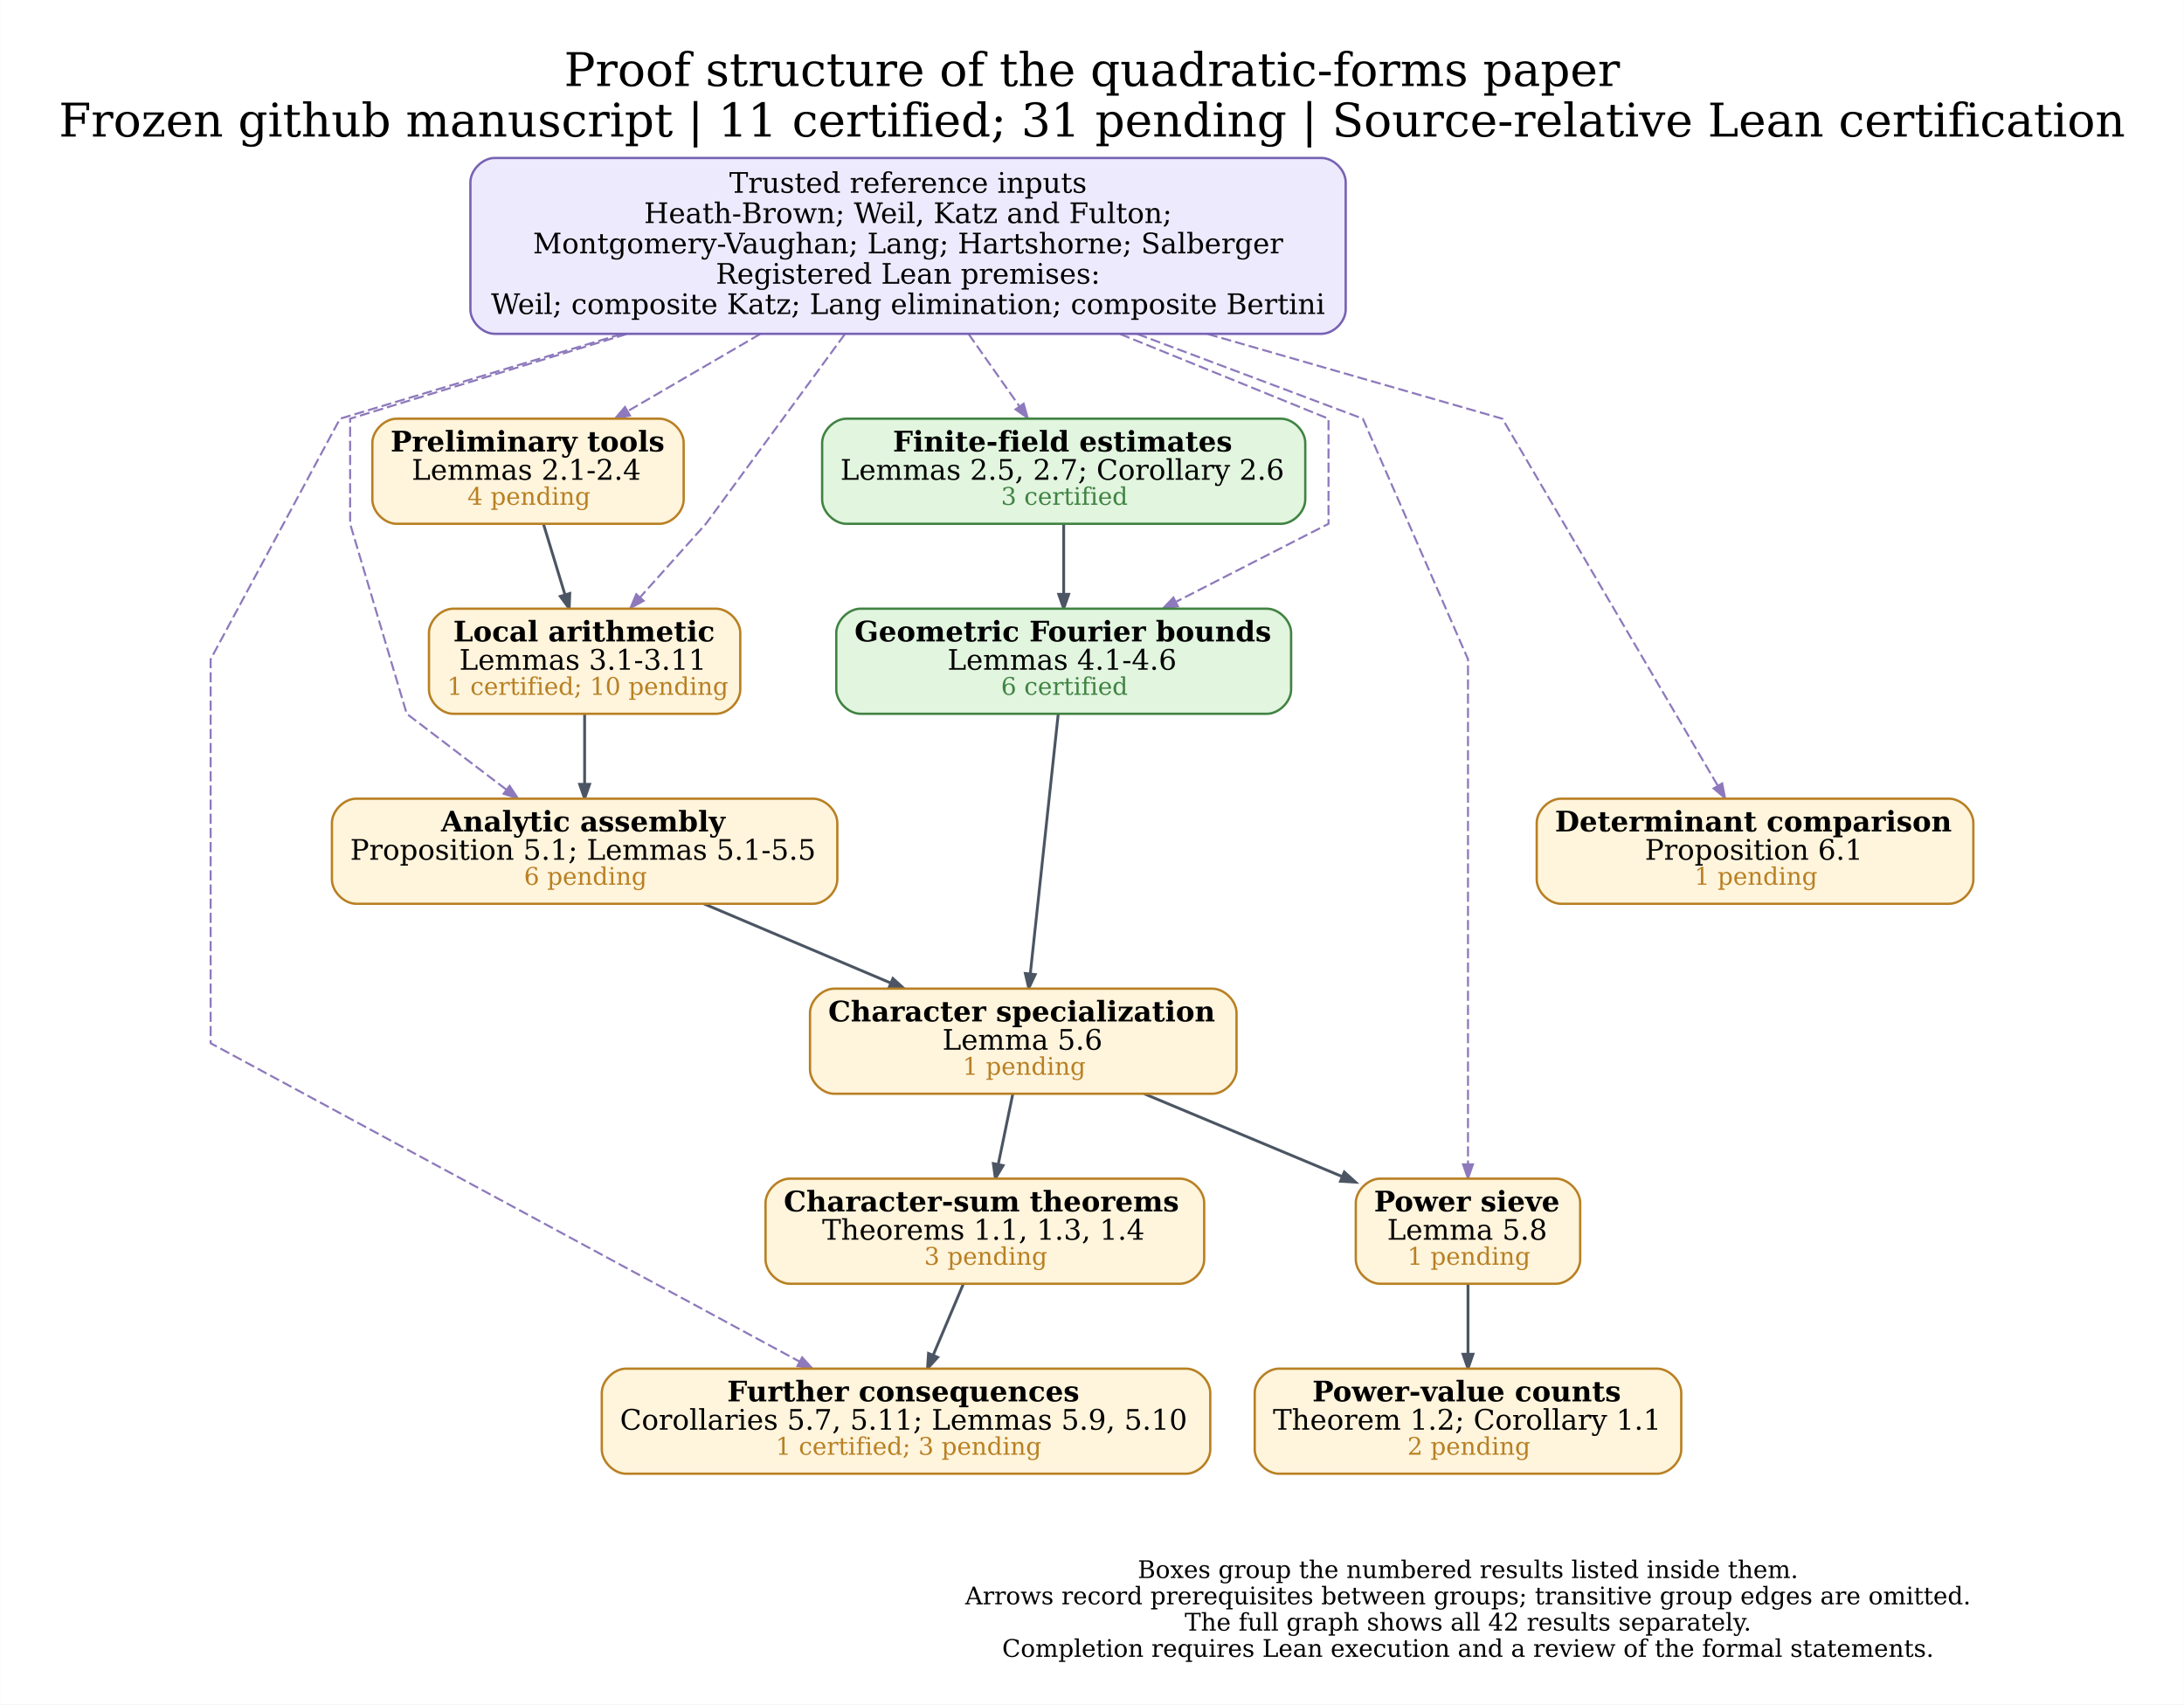
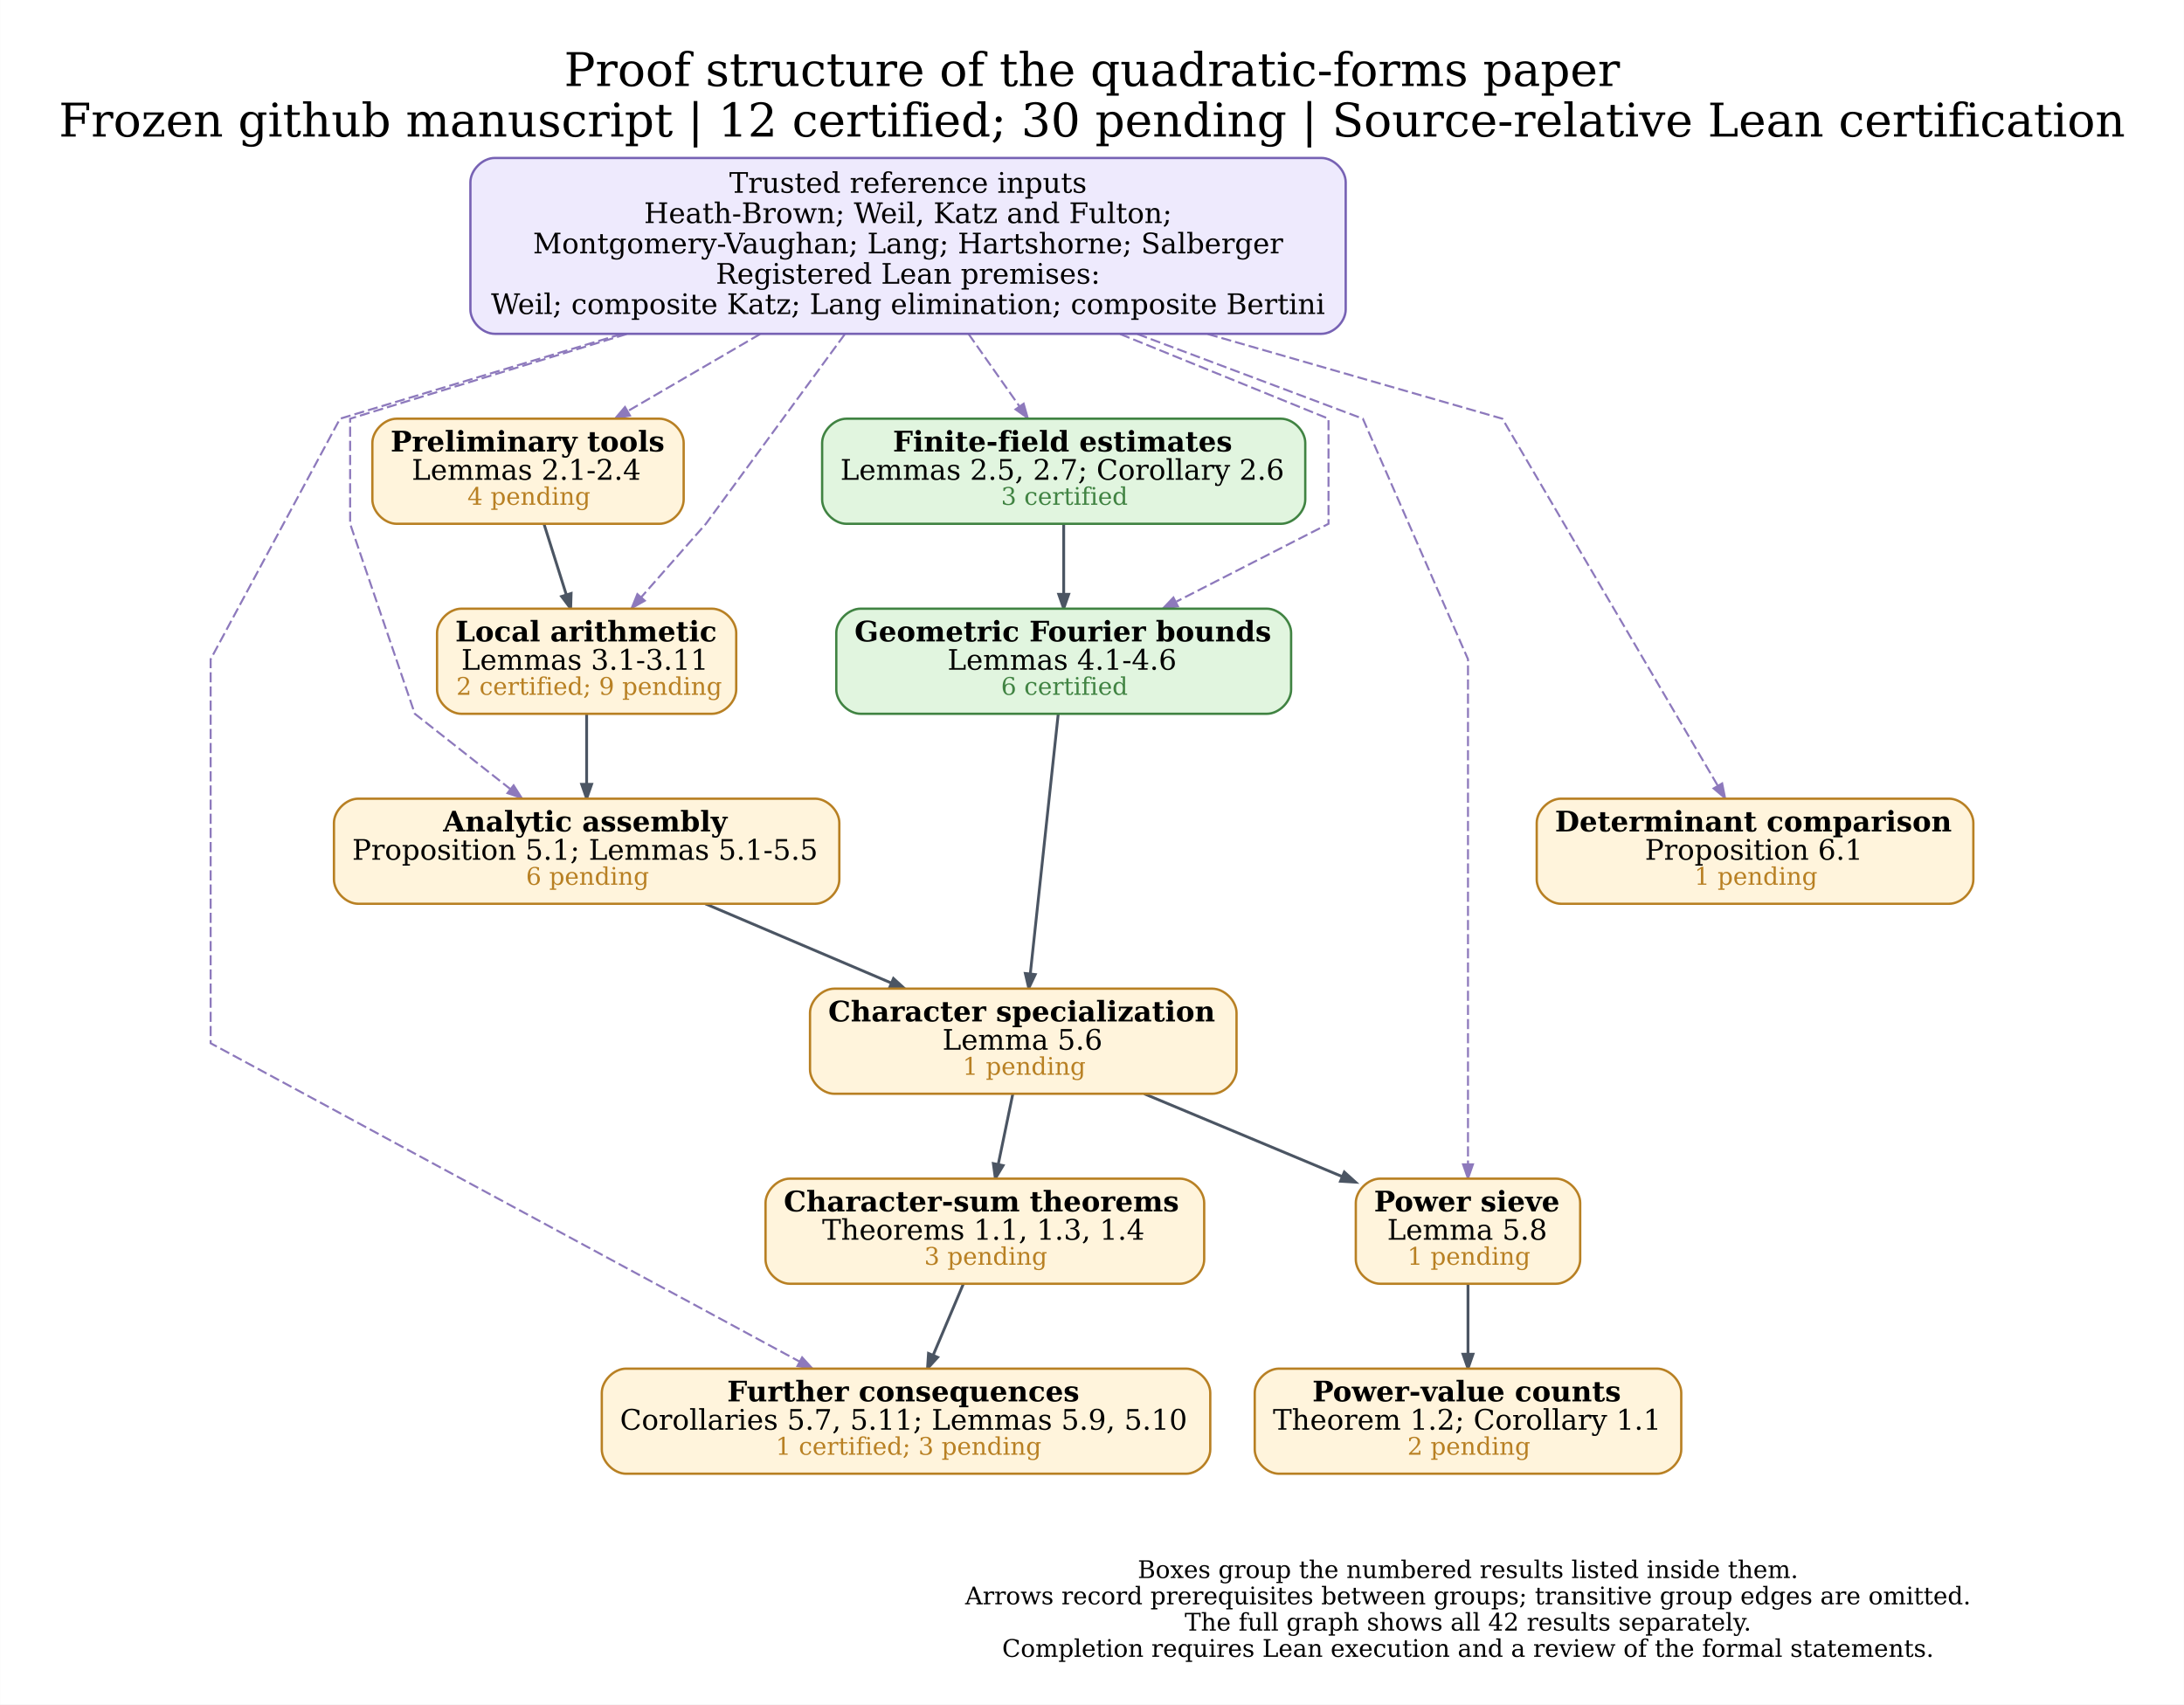
<svg xmlns="http://www.w3.org/2000/svg" xmlns:xlink="http://www.w3.org/1999/xlink" width="1080pt" height="843pt" viewBox="0.00 0.00 1080.32 843.32">
  <g id="graph0" class="graph" transform="scale(1 1) rotate(0) translate(20.16 823.16)">
    <polygon fill="white" stroke="transparent" points="-20.16,20.16 -20.16,-823.16 1060.16,-823.16 1060.16,20.16 -20.16,20.16" />
    <text text-anchor="middle" x="520" y="-780.6" font-family="DejaVu Serif" font-size="23.00">Proof structure of the quadratic-forms paper</text>
-     <text text-anchor="middle" x="520" y="-755.6" font-family="DejaVu Serif" font-size="23.00">Frozen github manuscript | 11 certified; 31 pending | Source-relative Lean certification</text>
+     <text text-anchor="middle" x="520" y="-755.6" font-family="DejaVu Serif" font-size="23.00">Frozen github manuscript | 12 certified; 30 pending | Source-relative Lean certification</text>
    <g id="edge16" class="edge">
      <path fill="none" stroke="#8d79bc" stroke-dasharray="5,2" d="M355.78,-657.85C333.82,-645.06 310.27,-631.35 290.25,-619.69" />
      <polygon fill="#8d79bc" stroke="#8d79bc" points="291.44,-617.54 284.16,-616.14 288.97,-621.78 291.44,-617.54" />
    </g>
    <g id="edge12" class="edge">
      <path fill="none" stroke="#8d79bc" stroke-dasharray="5,2" d="M458.99,-657.85C467.33,-645.99 476.23,-633.34 484.01,-622.27" />
      <polygon fill="#8d79bc" stroke="#8d79bc" points="486.19,-623.43 488.21,-616.3 482.18,-620.61 486.19,-623.43" />
    </g>
    <g id="edge15" class="edge">
-       <path fill="none" stroke="#8d79bc" stroke-dasharray="5,2" d="M397.63,-657.69C368.31,-617.65 329,-564 329,-564 329,-564 312.31,-545.36 296.53,-527.74" />
-       <polygon fill="#8d79bc" stroke="#8d79bc" points="298.18,-525.91 291.68,-522.33 294.53,-529.18 298.18,-525.91" />
+       <path fill="none" stroke="#8d79bc" stroke-dasharray="5,2" d="M397.63,-657.69C368.31,-617.65 329,-564 329,-564 329,-564 312.59,-545.36 297.07,-527.74" />
+       <polygon fill="#8d79bc" stroke="#8d79bc" points="298.77,-525.96 292.31,-522.33 295.09,-529.2 298.77,-525.96" />
    </g>
    <g id="edge14" class="edge">
      <path fill="none" stroke="#8d79bc" stroke-dasharray="5,2" d="M533.91,-657.88C585.61,-636.88 637,-616 637,-616 637,-616 637,-564 637,-564 637,-564 597.41,-543.75 561.75,-525.51" />
      <polygon fill="#8d79bc" stroke="#8d79bc" points="562.5,-523.15 555.15,-522.14 560.27,-527.51 562.5,-523.15" />
    </g>
    <g id="edge10" class="edge">
-       <path fill="none" stroke="#8d79bc" stroke-dasharray="5,2" d="M289.79,-657.88C221.19,-636.88 153,-616 153,-616 153,-616 153,-564 153,-564 153,-564 181,-470 181,-470 181,-470 206.72,-450.42 230.35,-432.42" />
-       <polygon fill="#8d79bc" stroke="#8d79bc" points="231.9,-434.33 235.98,-428.14 228.93,-430.43 231.9,-434.33" />
+       <path fill="none" stroke="#8d79bc" stroke-dasharray="5,2" d="M289.79,-657.88C221.19,-636.88 153,-616 153,-616 153,-616 153,-564 153,-564 153,-564 185,-470 185,-470 185,-470 209.47,-450.71 232.15,-432.83" />
+       <polygon fill="#8d79bc" stroke="#8d79bc" points="233.88,-434.59 237.87,-428.33 230.85,-430.74 233.88,-434.59" />
    </g>
    <g id="edge17" class="edge">
      <path fill="none" stroke="#8d79bc" stroke-dasharray="5,2" d="M542.49,-657.88C598.41,-636.88 654,-616 654,-616 654,-616 706,-497 706,-497 706,-497 706,-497 706,-401 706,-401 706,-300.53 706,-247.27" />
      <polygon fill="#8d79bc" stroke="#8d79bc" points="708.45,-247.08 706,-240.08 703.55,-247.08 708.45,-247.08" />
    </g>
    <g id="edge11" class="edge">
      <path fill="none" stroke="#8d79bc" stroke-dasharray="5,2" d="M287.27,-657.88C217.43,-636.88 148,-616 148,-616 148,-616 84,-497 84,-497 84,-497 84,-497 84,-307 84,-307 279.05,-201.54 375.41,-149.44" />
      <polygon fill="#8d79bc" stroke="#8d79bc" points="376.61,-151.57 381.61,-146.08 374.28,-147.26 376.61,-151.57" />
    </g>
    <g id="edge13" class="edge">
      <path fill="none" stroke="#8d79bc" stroke-dasharray="5,2" d="M577.29,-657.88C650.36,-636.88 723,-616 723,-616 723,-616 794.74,-493.76 829.52,-434.49" />
      <polygon fill="#8d79bc" stroke="#8d79bc" points="831.74,-435.55 833.17,-428.27 827.51,-433.07 831.74,-435.55" />
    </g>
    <g id="edge8" class="edge">
-       <path fill="none" stroke="#4b5563" stroke-width="1.4" d="M248.65,-563.86C251.92,-553.11 255.78,-540.43 259.25,-529.02" />
-       <polygon fill="#4b5563" stroke="#4b5563" stroke-width="1.4" points="261.66,-529.52 261.36,-522.11 256.98,-528.09 261.66,-529.52" />
+       <path fill="none" stroke="#4b5563" stroke-width="1.4" d="M248.92,-563.86C252.31,-553.11 256.31,-540.43 259.91,-529.02" />
+       <polygon fill="#4b5563" stroke="#4b5563" stroke-width="1.4" points="262.32,-529.52 262.09,-522.11 257.64,-528.05 262.32,-529.52" />
    </g>
    <g id="edge4" class="edge">
      <path fill="none" stroke="#4b5563" stroke-width="1.4" d="M506,-563.86C506,-553.21 506,-540.67 506,-529.34" />
      <polygon fill="#4b5563" stroke="#4b5563" stroke-width="1.4" points="508.45,-529.11 506,-522.11 503.55,-529.11 508.45,-529.11" />
    </g>
    <g id="edge6" class="edge">
-       <path fill="none" stroke="#4b5563" stroke-width="1.4" d="M269,-469.86C269,-459.21 269,-446.67 269,-435.34" />
-       <polygon fill="#4b5563" stroke="#4b5563" stroke-width="1.4" points="271.45,-435.11 269,-428.11 266.55,-435.11 271.45,-435.11" />
+       <path fill="none" stroke="#4b5563" stroke-width="1.4" d="M270,-469.86C270,-459.21 270,-446.67 270,-435.34" />
+       <polygon fill="#4b5563" stroke="#4b5563" stroke-width="1.4" points="272.45,-435.11 270,-428.11 267.55,-435.11 272.45,-435.11" />
    </g>
    <g id="edge5" class="edge">
      <path fill="none" stroke="#4b5563" stroke-width="1.4" d="M503.3,-469.92C499.72,-436.63 493.4,-377.84 489.47,-341.28" />
      <polygon fill="#4b5563" stroke="#4b5563" stroke-width="1.4" points="491.9,-340.98 488.72,-334.28 487.03,-341.5 491.9,-340.98" />
    </g>
    <g id="edge1" class="edge">
-       <path fill="none" stroke="#4b5563" stroke-width="1.4" d="M328.01,-375.98C356.6,-363.86 391.02,-349.27 420.42,-336.8" />
-       <polygon fill="#4b5563" stroke="#4b5563" stroke-width="1.4" points="421.51,-339 427,-334.01 419.6,-334.49 421.51,-339" />
+       <path fill="none" stroke="#4b5563" stroke-width="1.4" d="M328.74,-375.98C357.19,-363.86 391.45,-349.27 420.72,-336.8" />
+       <polygon fill="#4b5563" stroke="#4b5563" stroke-width="1.4" points="421.79,-339.01 427.27,-334.01 419.87,-334.5 421.79,-339.01" />
    </g>
    <g id="edge3" class="edge">
      <path fill="none" stroke="#4b5563" stroke-width="1.4" d="M545.83,-281.98C576.24,-269.27 613.16,-253.83 643.88,-240.98" />
      <polygon fill="#4b5563" stroke="#4b5563" stroke-width="1.4" points="644.83,-243.24 650.34,-238.27 642.94,-238.72 644.83,-243.24" />
    </g>
    <g id="edge2" class="edge">
      <path fill="none" stroke="#4b5563" stroke-width="1.4" d="M480.81,-281.86C478.59,-271.11 475.97,-258.43 473.61,-247.02" />
      <polygon fill="#4b5563" stroke="#4b5563" stroke-width="1.4" points="476,-246.47 472.19,-240.11 471.2,-247.46 476,-246.47" />
    </g>
    <g id="edge9" class="edge">
      <path fill="none" stroke="#4b5563" stroke-width="1.4" d="M706,-187.86C706,-177.21 706,-164.67 706,-153.34" />
      <polygon fill="#4b5563" stroke="#4b5563" stroke-width="1.4" points="708.45,-153.11 706,-146.11 703.55,-153.11 708.45,-153.11" />
    </g>
    <g id="edge7" class="edge">
      <path fill="none" stroke="#4b5563" stroke-width="1.4" d="M456.34,-187.86C451.74,-177.01 446.31,-164.19 441.44,-152.7" />
      <polygon fill="#4b5563" stroke="#4b5563" stroke-width="1.4" points="443.63,-151.6 438.64,-146.11 439.12,-153.51 443.63,-151.6" />
    </g>
    <g id="node1" class="node">
      <path fill="#eeeafd" stroke="#7762b4" stroke-width="1.15" d="M633.5,-745C633.5,-745 224.5,-745 224.5,-745 218.5,-745 212.5,-739 212.5,-733 212.5,-733 212.5,-670 212.5,-670 212.5,-664 218.5,-658 224.5,-658 224.5,-658 633.5,-658 633.5,-658 639.5,-658 645.5,-664 645.5,-670 645.5,-670 645.5,-733 645.5,-733 645.5,-739 639.5,-745 633.5,-745" />
      <text text-anchor="middle" x="429" y="-727.8" font-family="DejaVu Serif" font-size="14.00">Trusted reference inputs</text>
      <text text-anchor="middle" x="429" y="-712.8" font-family="DejaVu Serif" font-size="14.00">Heath-Brown; Weil, Katz and Fulton;</text>
      <text text-anchor="middle" x="429" y="-697.8" font-family="DejaVu Serif" font-size="14.00">Montgomery-Vaughan; Lang; Hartshorne; Salberger</text>
      <text text-anchor="middle" x="429" y="-682.8" font-family="DejaVu Serif" font-size="14.00">Registered Lean premises:</text>
      <text text-anchor="middle" x="429" y="-667.8" font-family="DejaVu Serif" font-size="14.00">Weil; composite Katz; Lang elimination; composite Bertini</text>
    </g>
    <g id="node2" class="node">
      <g id="a_node2">
        <a xlink:href="https://github.com/nicolasrobles/quaternary-quadratic-forms/blob/main/INVENTORY.md" xlink:title="&lt;B&gt;Preliminary tools&lt;/B&gt;&lt;BR/&gt;Lemmas 2.1-2.4&lt;BR/&gt;&lt;FONT POINT-SIZE=&quot;12&quot; COLOR=&quot;#b88023&quot;&gt;4 pending&lt;/FONT&gt;" target="_blank">
          <path fill="#fff4dc" stroke="#b88023" stroke-width="1.15" d="M306,-616C306,-616 176,-616 176,-616 170,-616 164,-610 164,-604 164,-604 164,-576 164,-576 164,-570 170,-564 176,-564 176,-564 306,-564 306,-564 312,-564 318,-570 318,-576 318,-576 318,-604 318,-604 318,-610 312,-616 306,-616" />
          <text text-anchor="start" x="173" y="-599.8" font-family="DejaVu Serif" font-weight="bold" font-size="14.00">Preliminary tools</text>
          <text text-anchor="start" x="183.5" y="-585.8" font-family="DejaVu Serif" font-size="14.00">Lemmas 2.1-2.4</text>
          <text text-anchor="start" x="211" y="-573.4" font-family="DejaVu Serif" font-size="12.00" fill="#b88023">4 pending</text>
        </a>
      </g>
    </g>
    <g id="node3" class="node">
      <g id="a_node3">
        <a xlink:href="https://github.com/nicolasrobles/quaternary-quadratic-forms/blob/main/INVENTORY.md" xlink:title="&lt;B&gt;Finite-field estimates&lt;/B&gt;&lt;BR/&gt;Lemmas 2.5, 2.7; Corollary 2.6&lt;BR/&gt;&lt;FONT POINT-SIZE=&quot;12&quot; COLOR=&quot;#408342&quot;&gt;3 certified&lt;/FONT&gt;" target="_blank">
          <path fill="#e1f5df" stroke="#408342" stroke-width="1.15" d="M613.5,-616C613.5,-616 398.5,-616 398.5,-616 392.5,-616 386.5,-610 386.5,-604 386.5,-604 386.5,-576 386.5,-576 386.5,-570 392.5,-564 398.5,-564 398.5,-564 613.5,-564 613.5,-564 619.5,-564 625.5,-570 625.5,-576 625.5,-576 625.5,-604 625.5,-604 625.5,-610 619.5,-616 613.5,-616" />
          <text text-anchor="start" x="421.5" y="-599.8" font-family="DejaVu Serif" font-weight="bold" font-size="14.00">Finite-field estimates</text>
          <text text-anchor="start" x="395.5" y="-585.8" font-family="DejaVu Serif" font-size="14.00">Lemmas 2.5, 2.7; Corollary 2.6</text>
          <text text-anchor="start" x="475" y="-573.4" font-family="DejaVu Serif" font-size="12.00" fill="#408342">3 certified</text>
        </a>
      </g>
    </g>
    <g id="node4" class="node">
      <g id="a_node4">
-         <a xlink:href="https://github.com/nicolasrobles/quaternary-quadratic-forms/blob/main/INVENTORY.md" xlink:title="&lt;B&gt;Local arithmetic&lt;/B&gt;&lt;BR/&gt;Lemmas 3.1-3.11&lt;BR/&gt;&lt;FONT POINT-SIZE=&quot;12&quot; COLOR=&quot;#b88023&quot;&gt;1 certified; 10 pending&lt;/FONT&gt;" target="_blank">
-           <path fill="#fff4dc" stroke="#b88023" stroke-width="1.15" d="M334,-522C334,-522 204,-522 204,-522 198,-522 192,-516 192,-510 192,-510 192,-482 192,-482 192,-476 198,-470 204,-470 204,-470 334,-470 334,-470 340,-470 346,-476 346,-482 346,-482 346,-510 346,-510 346,-516 340,-522 334,-522" />
-           <text text-anchor="start" x="204" y="-505.8" font-family="DejaVu Serif" font-weight="bold" font-size="14.00">Local arithmetic</text>
-           <text text-anchor="start" x="207" y="-491.8" font-family="DejaVu Serif" font-size="14.00">Lemmas 3.1-3.11</text>
-           <text text-anchor="start" x="201" y="-479.4" font-family="DejaVu Serif" font-size="12.00" fill="#b88023">1 certified; 10 pending</text>
+         <a xlink:href="https://github.com/nicolasrobles/quaternary-quadratic-forms/blob/main/INVENTORY.md" xlink:title="&lt;B&gt;Local arithmetic&lt;/B&gt;&lt;BR/&gt;Lemmas 3.1-3.11&lt;BR/&gt;&lt;FONT POINT-SIZE=&quot;12&quot; COLOR=&quot;#b88023&quot;&gt;2 certified; 9 pending&lt;/FONT&gt;" target="_blank">
+           <path fill="#fff4dc" stroke="#b88023" stroke-width="1.15" d="M332,-522C332,-522 208,-522 208,-522 202,-522 196,-516 196,-510 196,-510 196,-482 196,-482 196,-476 202,-470 208,-470 208,-470 332,-470 332,-470 338,-470 344,-476 344,-482 344,-482 344,-510 344,-510 344,-516 338,-522 332,-522" />
+           <text text-anchor="start" x="205" y="-505.8" font-family="DejaVu Serif" font-weight="bold" font-size="14.00">Local arithmetic</text>
+           <text text-anchor="start" x="208" y="-491.8" font-family="DejaVu Serif" font-size="14.00">Lemmas 3.1-3.11</text>
+           <text text-anchor="start" x="205.5" y="-479.4" font-family="DejaVu Serif" font-size="12.00" fill="#b88023">2 certified; 9 pending</text>
        </a>
      </g>
    </g>
    <g id="node5" class="node">
      <g id="a_node5">
        <a xlink:href="https://github.com/nicolasrobles/quaternary-quadratic-forms/blob/main/INVENTORY.md" xlink:title="&lt;B&gt;Geometric Fourier bounds&lt;/B&gt;&lt;BR/&gt;Lemmas 4.1-4.6&lt;BR/&gt;&lt;FONT POINT-SIZE=&quot;12&quot; COLOR=&quot;#408342&quot;&gt;6 certified&lt;/FONT&gt;" target="_blank">
          <path fill="#e1f5df" stroke="#408342" stroke-width="1.15" d="M606.5,-522C606.5,-522 405.5,-522 405.5,-522 399.5,-522 393.5,-516 393.5,-510 393.5,-510 393.5,-482 393.5,-482 393.5,-476 399.5,-470 405.5,-470 405.5,-470 606.5,-470 606.5,-470 612.5,-470 618.5,-476 618.5,-482 618.5,-482 618.5,-510 618.5,-510 618.5,-516 612.5,-522 606.5,-522" />
          <text text-anchor="start" x="402.5" y="-505.8" font-family="DejaVu Serif" font-weight="bold" font-size="14.00">Geometric Fourier bounds</text>
          <text text-anchor="start" x="448.5" y="-491.8" font-family="DejaVu Serif" font-size="14.00">Lemmas 4.1-4.6</text>
          <text text-anchor="start" x="475" y="-479.4" font-family="DejaVu Serif" font-size="12.00" fill="#408342">6 certified</text>
        </a>
      </g>
    </g>
    <g id="node6" class="node">
      <g id="a_node6">
        <a xlink:href="https://github.com/nicolasrobles/quaternary-quadratic-forms/blob/main/INVENTORY.md" xlink:title="&lt;B&gt;Analytic assembly&lt;/B&gt;&lt;BR/&gt;Proposition 5.1; Lemmas 5.1-5.5&lt;BR/&gt;&lt;FONT POINT-SIZE=&quot;12&quot; COLOR=&quot;#b88023&quot;&gt;6 pending&lt;/FONT&gt;" target="_blank">
-           <path fill="#fff4dc" stroke="#b88023" stroke-width="1.15" d="M382,-428C382,-428 156,-428 156,-428 150,-428 144,-422 144,-416 144,-416 144,-388 144,-388 144,-382 150,-376 156,-376 156,-376 382,-376 382,-376 388,-376 394,-382 394,-388 394,-388 394,-416 394,-416 394,-422 388,-428 382,-428" />
-           <text text-anchor="start" x="198" y="-411.8" font-family="DejaVu Serif" font-weight="bold" font-size="14.00">Analytic assembly</text>
-           <text text-anchor="start" x="153" y="-397.8" font-family="DejaVu Serif" font-size="14.00">Proposition 5.1; Lemmas 5.1-5.5</text>
-           <text text-anchor="start" x="239" y="-385.4" font-family="DejaVu Serif" font-size="12.00" fill="#b88023">6 pending</text>
+           <path fill="#fff4dc" stroke="#b88023" stroke-width="1.15" d="M383,-428C383,-428 157,-428 157,-428 151,-428 145,-422 145,-416 145,-416 145,-388 145,-388 145,-382 151,-376 157,-376 157,-376 383,-376 383,-376 389,-376 395,-382 395,-388 395,-388 395,-416 395,-416 395,-422 389,-428 383,-428" />
+           <text text-anchor="start" x="199" y="-411.8" font-family="DejaVu Serif" font-weight="bold" font-size="14.00">Analytic assembly</text>
+           <text text-anchor="start" x="154" y="-397.8" font-family="DejaVu Serif" font-size="14.00">Proposition 5.1; Lemmas 5.1-5.5</text>
+           <text text-anchor="start" x="240" y="-385.4" font-family="DejaVu Serif" font-size="12.00" fill="#b88023">6 pending</text>
        </a>
      </g>
    </g>
    <g id="node7" class="node">
      <g id="a_node7">
        <a xlink:href="https://github.com/nicolasrobles/quaternary-quadratic-forms/blob/main/INVENTORY.md" xlink:title="&lt;B&gt;Character specialization&lt;/B&gt;&lt;BR/&gt;Lemma 5.6&lt;BR/&gt;&lt;FONT POINT-SIZE=&quot;12&quot; COLOR=&quot;#b88023&quot;&gt;1 pending&lt;/FONT&gt;" target="_blank">
          <path fill="#fff4dc" stroke="#b88023" stroke-width="1.15" d="M579.5,-334C579.5,-334 392.5,-334 392.5,-334 386.5,-334 380.5,-328 380.5,-322 380.5,-322 380.5,-294 380.5,-294 380.5,-288 386.5,-282 392.5,-282 392.5,-282 579.5,-282 579.5,-282 585.5,-282 591.5,-288 591.5,-294 591.5,-294 591.5,-322 591.5,-322 591.5,-328 585.5,-334 579.5,-334" />
          <text text-anchor="start" x="389.5" y="-317.8" font-family="DejaVu Serif" font-weight="bold" font-size="14.00">Character specialization</text>
          <text text-anchor="start" x="446" y="-303.8" font-family="DejaVu Serif" font-size="14.00">Lemma 5.6</text>
          <text text-anchor="start" x="456" y="-291.4" font-family="DejaVu Serif" font-size="12.00" fill="#b88023">1 pending</text>
        </a>
      </g>
    </g>
    <g id="node8" class="node">
      <g id="a_node8">
        <a xlink:href="https://github.com/nicolasrobles/quaternary-quadratic-forms/blob/main/INVENTORY.md" xlink:title="&lt;B&gt;Power sieve&lt;/B&gt;&lt;BR/&gt;Lemma 5.8&lt;BR/&gt;&lt;FONT POINT-SIZE=&quot;12&quot; COLOR=&quot;#b88023&quot;&gt;1 pending&lt;/FONT&gt;" target="_blank">
          <path fill="#fff4dc" stroke="#b88023" stroke-width="1.15" d="M749.5,-240C749.5,-240 662.5,-240 662.5,-240 656.5,-240 650.5,-234 650.5,-228 650.5,-228 650.5,-200 650.5,-200 650.5,-194 656.5,-188 662.5,-188 662.5,-188 749.5,-188 749.5,-188 755.5,-188 761.5,-194 761.5,-200 761.5,-200 761.5,-228 761.5,-228 761.5,-234 755.5,-240 749.5,-240" />
          <text text-anchor="start" x="659.5" y="-223.8" font-family="DejaVu Serif" font-weight="bold" font-size="14.00">Power sieve</text>
          <text text-anchor="start" x="666" y="-209.8" font-family="DejaVu Serif" font-size="14.00">Lemma 5.8</text>
          <text text-anchor="start" x="676" y="-197.4" font-family="DejaVu Serif" font-size="12.00" fill="#b88023">1 pending</text>
        </a>
      </g>
    </g>
    <g id="node9" class="node">
      <g id="a_node9">
        <a xlink:href="https://github.com/nicolasrobles/quaternary-quadratic-forms/blob/main/INVENTORY.md" xlink:title="&lt;B&gt;Further consequences&lt;/B&gt;&lt;BR/&gt;Corollaries 5.7, 5.11; Lemmas 5.9, 5.10&lt;BR/&gt;&lt;FONT POINT-SIZE=&quot;12&quot; COLOR=&quot;#b88023&quot;&gt;1 certified; 3 pending&lt;/FONT&gt;" target="_blank">
          <path fill="#fff4dc" stroke="#b88023" stroke-width="1.15" d="M566.5,-146C566.5,-146 289.5,-146 289.5,-146 283.5,-146 277.5,-140 277.5,-134 277.5,-134 277.5,-106 277.5,-106 277.5,-100 283.5,-94 289.5,-94 289.5,-94 566.5,-94 566.5,-94 572.5,-94 578.5,-100 578.5,-106 578.5,-106 578.5,-134 578.5,-134 578.5,-140 572.5,-146 566.5,-146" />
          <text text-anchor="start" x="339.5" y="-129.8" font-family="DejaVu Serif" font-weight="bold" font-size="14.00">Further consequences</text>
          <text text-anchor="start" x="286.5" y="-115.8" font-family="DejaVu Serif" font-size="14.00">Corollaries 5.7, 5.11; Lemmas 5.9, 5.10</text>
          <text text-anchor="start" x="363.5" y="-103.4" font-family="DejaVu Serif" font-size="12.00" fill="#b88023">1 certified; 3 pending</text>
        </a>
      </g>
    </g>
    <g id="node10" class="node">
      <g id="a_node10">
        <a xlink:href="https://github.com/nicolasrobles/quaternary-quadratic-forms/blob/main/INVENTORY.md" xlink:title="&lt;B&gt;Character-sum theorems&lt;/B&gt;&lt;BR/&gt;Theorems 1.1, 1.3, 1.4&lt;BR/&gt;&lt;FONT POINT-SIZE=&quot;12&quot; COLOR=&quot;#b88023&quot;&gt;3 pending&lt;/FONT&gt;" target="_blank">
          <path fill="#fff4dc" stroke="#b88023" stroke-width="1.15" d="M563.5,-240C563.5,-240 370.5,-240 370.5,-240 364.5,-240 358.5,-234 358.5,-228 358.5,-228 358.5,-200 358.5,-200 358.5,-194 364.5,-188 370.5,-188 370.5,-188 563.5,-188 563.5,-188 569.5,-188 575.5,-194 575.5,-200 575.5,-200 575.5,-228 575.5,-228 575.5,-234 569.5,-240 563.5,-240" />
          <text text-anchor="start" x="367.5" y="-223.8" font-family="DejaVu Serif" font-weight="bold" font-size="14.00">Character-sum theorems</text>
          <text text-anchor="start" x="386.5" y="-209.8" font-family="DejaVu Serif" font-size="14.00">Theorems 1.1, 1.3, 1.4</text>
          <text text-anchor="start" x="437" y="-197.4" font-family="DejaVu Serif" font-size="12.00" fill="#b88023">3 pending</text>
        </a>
      </g>
    </g>
    <g id="node11" class="node">
      <g id="a_node11">
        <a xlink:href="https://github.com/nicolasrobles/quaternary-quadratic-forms/blob/main/INVENTORY.md" xlink:title="&lt;B&gt;Power-value counts&lt;/B&gt;&lt;BR/&gt;Theorem 1.2; Corollary 1.1&lt;BR/&gt;&lt;FONT POINT-SIZE=&quot;12&quot; COLOR=&quot;#b88023&quot;&gt;2 pending&lt;/FONT&gt;" target="_blank">
          <path fill="#fff4dc" stroke="#b88023" stroke-width="1.15" d="M799.5,-146C799.5,-146 612.5,-146 612.5,-146 606.5,-146 600.5,-140 600.5,-134 600.5,-134 600.5,-106 600.5,-106 600.5,-100 606.5,-94 612.5,-94 612.5,-94 799.5,-94 799.5,-94 805.5,-94 811.5,-100 811.5,-106 811.5,-106 811.5,-134 811.5,-134 811.5,-140 805.5,-146 799.5,-146" />
          <text text-anchor="start" x="629" y="-129.8" font-family="DejaVu Serif" font-weight="bold" font-size="14.00">Power-value counts</text>
          <text text-anchor="start" x="609.5" y="-115.8" font-family="DejaVu Serif" font-size="14.00">Theorem 1.2; Corollary 1.1</text>
          <text text-anchor="start" x="676" y="-103.4" font-family="DejaVu Serif" font-size="12.00" fill="#b88023">2 pending</text>
        </a>
      </g>
    </g>
    <g id="node12" class="node">
      <g id="a_node12">
        <a xlink:href="https://github.com/nicolasrobles/quaternary-quadratic-forms/blob/main/INVENTORY.md" xlink:title="&lt;B&gt;Determinant comparison&lt;/B&gt;&lt;BR/&gt;Proposition 6.1&lt;BR/&gt;&lt;FONT POINT-SIZE=&quot;12&quot; COLOR=&quot;#b88023&quot;&gt;1 pending&lt;/FONT&gt;" target="_blank">
          <path fill="#fff4dc" stroke="#b88023" stroke-width="1.15" d="M944,-428C944,-428 752,-428 752,-428 746,-428 740,-422 740,-416 740,-416 740,-388 740,-388 740,-382 746,-376 752,-376 752,-376 944,-376 944,-376 950,-376 956,-382 956,-388 956,-388 956,-416 956,-416 956,-422 950,-428 944,-428" />
          <text text-anchor="start" x="749" y="-411.8" font-family="DejaVu Serif" font-weight="bold" font-size="14.00">Determinant comparison</text>
          <text text-anchor="start" x="793.5" y="-397.8" font-family="DejaVu Serif" font-size="14.00">Proposition 6.1</text>
          <text text-anchor="start" x="818" y="-385.4" font-family="DejaVu Serif" font-size="12.00" fill="#b88023">1 pending</text>
        </a>
      </g>
    </g>
    <g id="node13" class="node">
      <text text-anchor="middle" x="706" y="-42.4" font-family="DejaVu Serif" font-size="12.00">Boxes group the numbered results listed inside them.</text>
      <text text-anchor="middle" x="706" y="-29.4" font-family="DejaVu Serif" font-size="12.00">Arrows record prerequisites between groups; transitive group edges are omitted.</text>
      <text text-anchor="middle" x="706" y="-16.4" font-family="DejaVu Serif" font-size="12.00">The full graph shows all 42 results separately.</text>
      <text text-anchor="middle" x="706" y="-3.4" font-family="DejaVu Serif" font-size="12.00">Completion requires Lean execution and a review of the formal statements.</text>
    </g>
  </g>
</svg>
